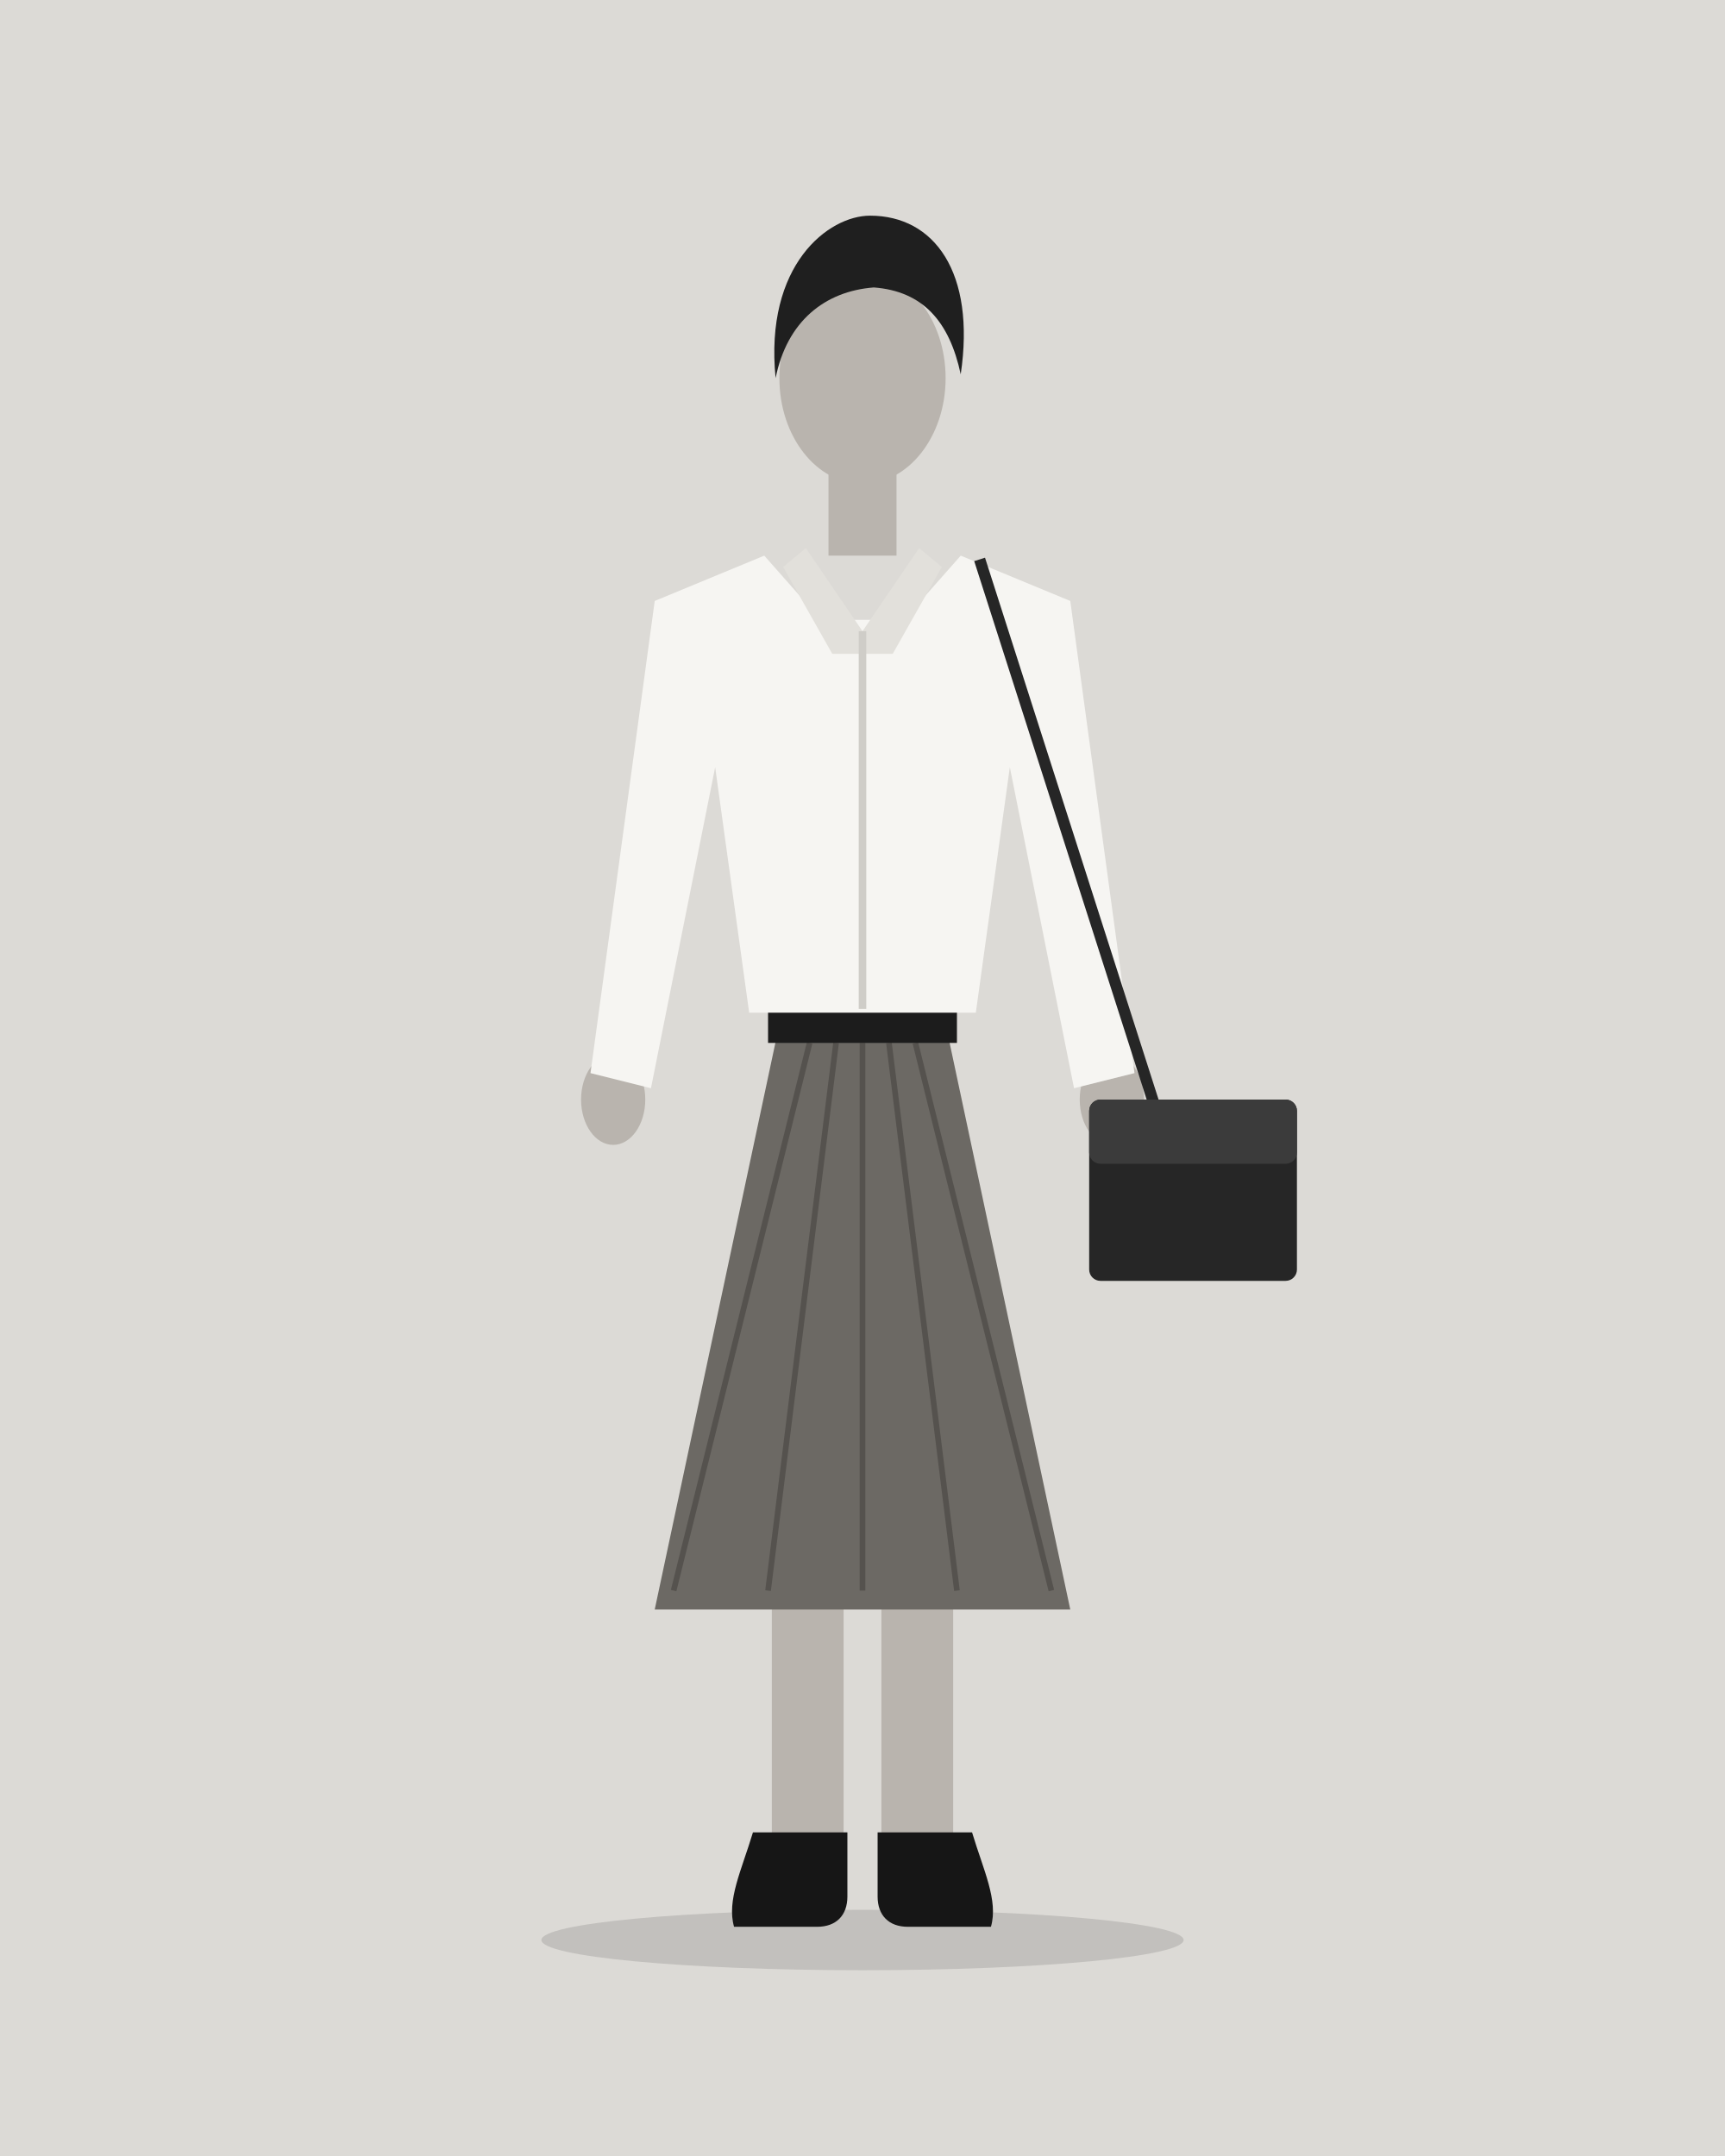
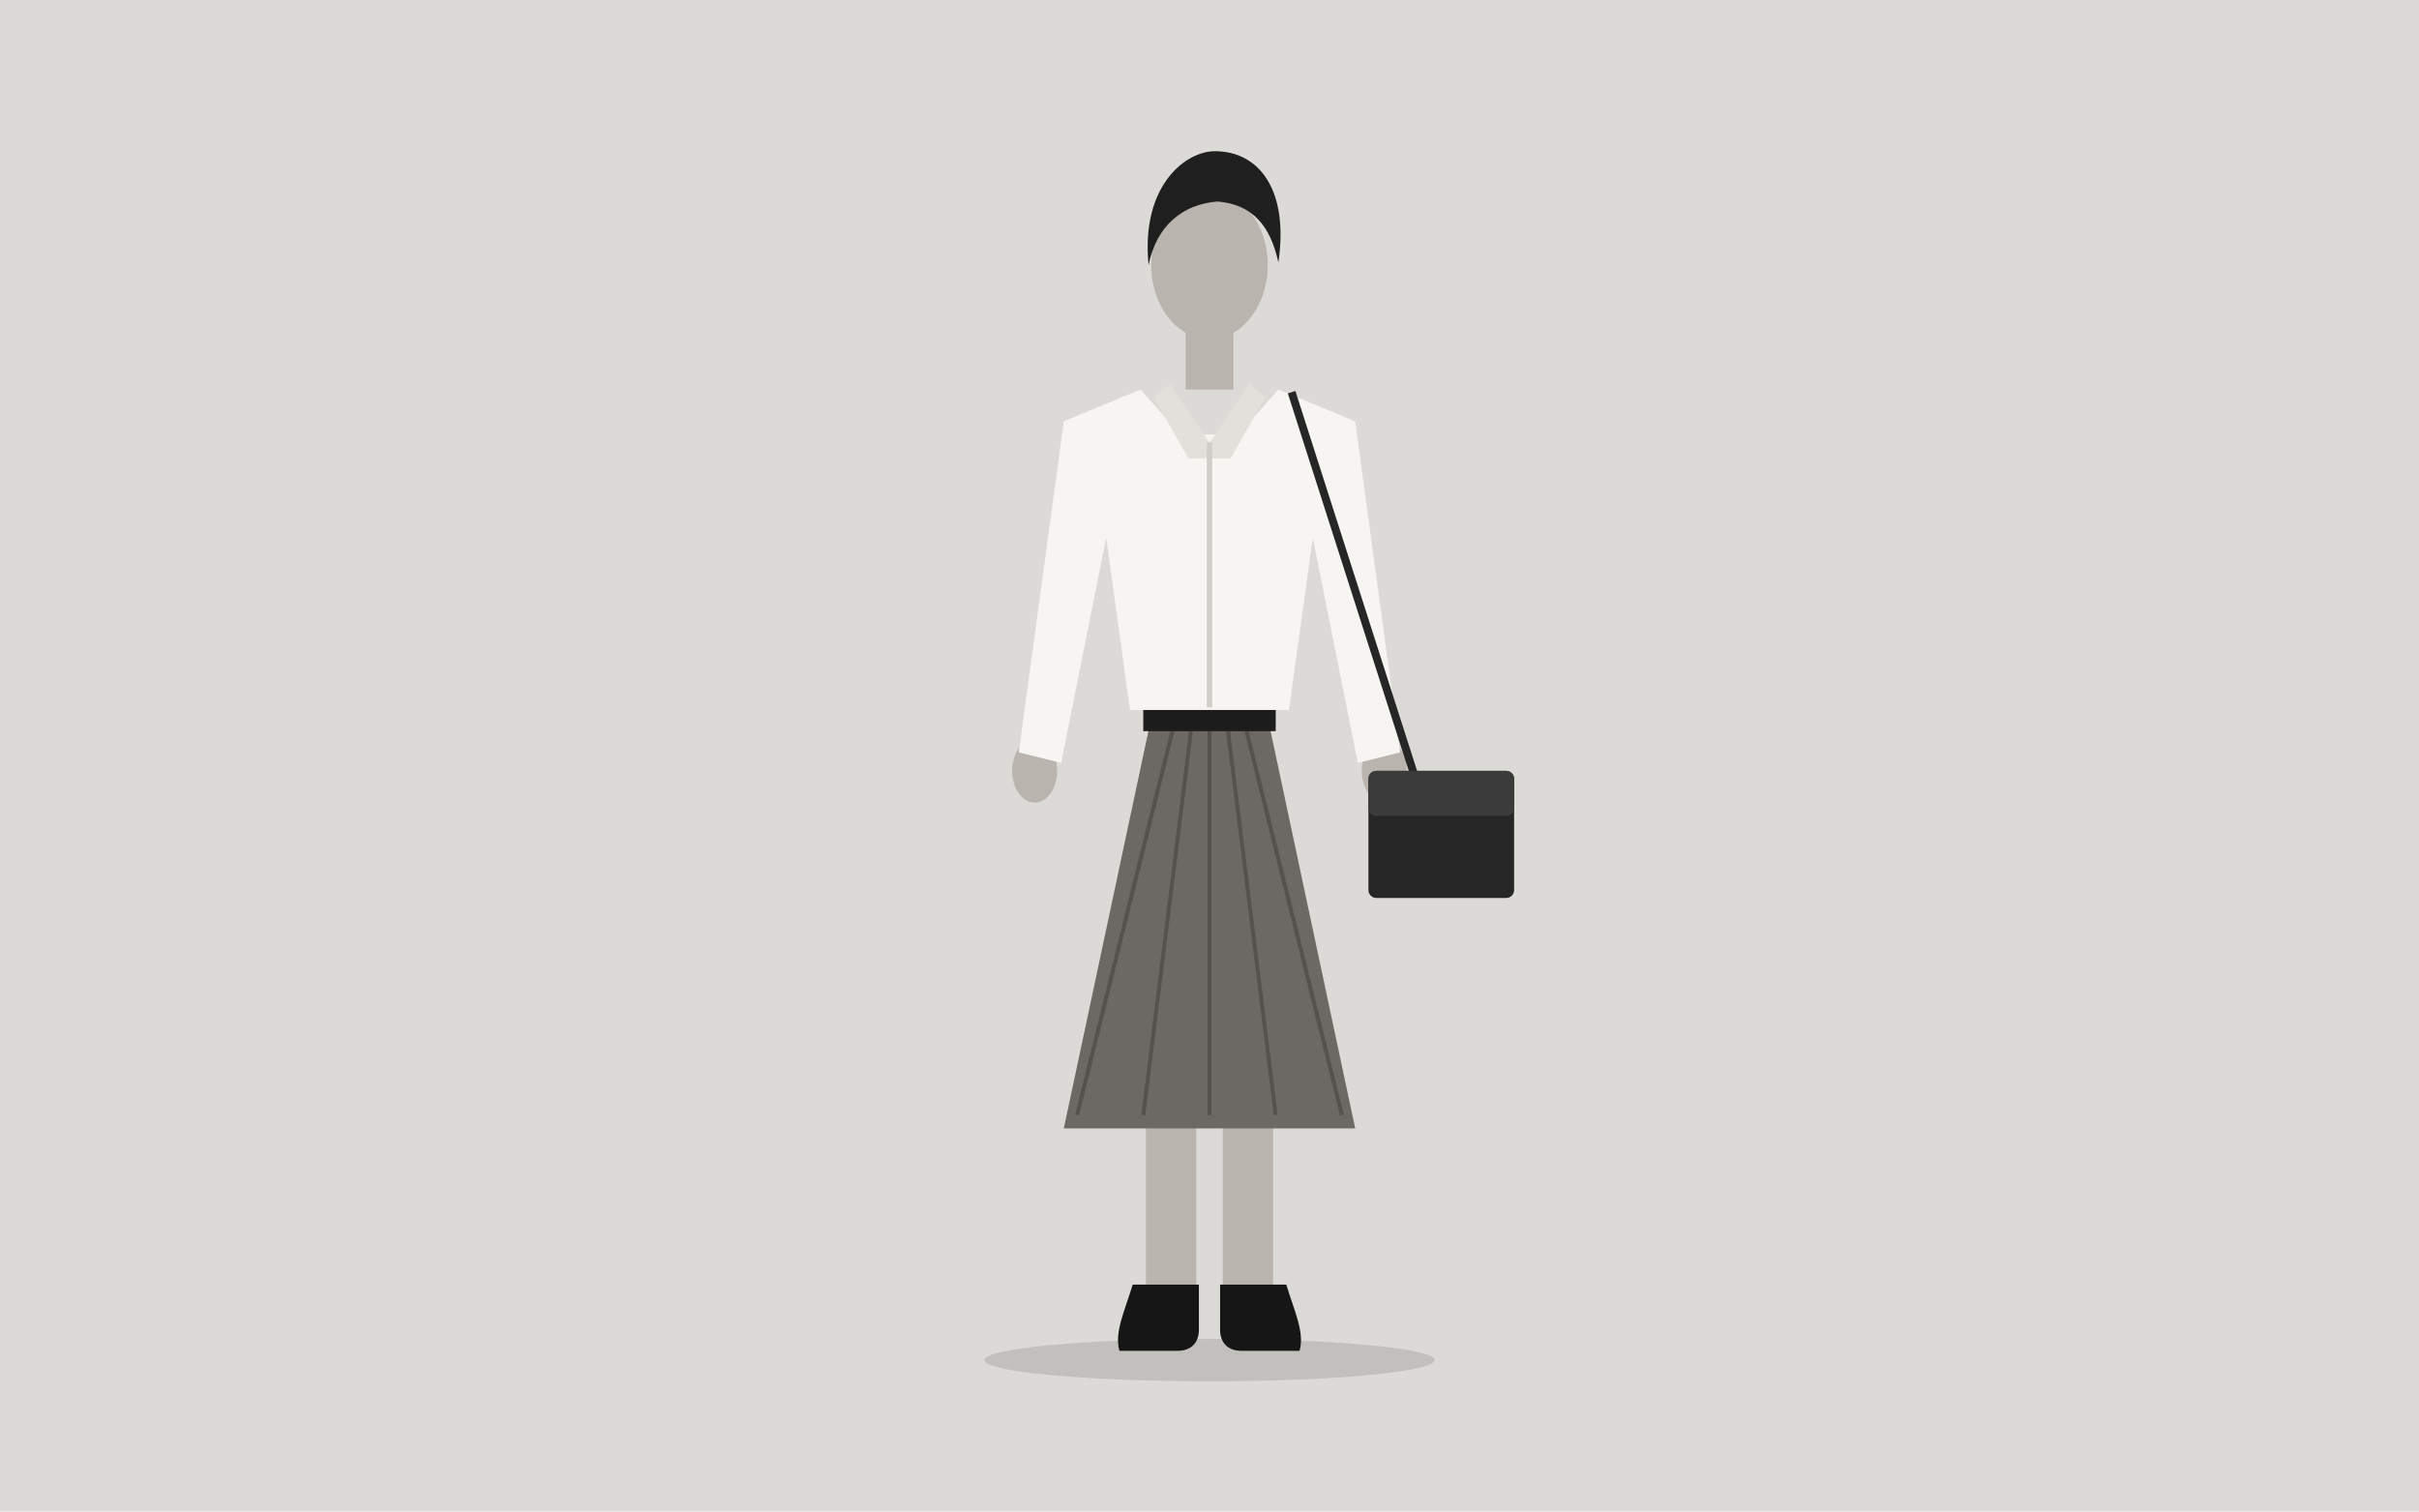
- <svg xmlns="http://www.w3.org/2000/svg" viewBox="0 0 800 1000">
-   <rect width="800" height="1000" fill="#dcdad6" />
+ <svg xmlns="http://www.w3.org/2000/svg" viewBox="-400 0 1600 1000">
+   <rect x="-400" width="1600" height="1000" fill="#dcdad6" />
  <g transform="translate(49.6 72) scale(.876)">
    <ellipse cx="400" cy="945" rx="170" ry="16" fill="#000" opacity=".12" />
    <ellipse cx="268" cy="500" rx="17" ry="24" fill="#b9b4ae" />
    <ellipse cx="532" cy="500" rx="17" ry="24" fill="#b9b4ae" />
    <rect x="352" y="740" width="38" height="150" fill="#b9b4ae" />
    <rect x="410" y="740" width="38" height="150" fill="#b9b4ae" />
    <path d="M342 888h50v34c0 10-6 16-16 16h-44c-4-14 4-30 10-50zM408 888h50c6 20 14 36 10 50h-44c-10 0-16-6-16-16z" fill="#161616" />
    <path d="M356 460h88l66 310H290z" fill="#6c6964" />
    <path d="M372 470L300 760" stroke="#55524e" stroke-width="3" />
    <path d="M386 470L350 760" stroke="#55524e" stroke-width="3" />
    <path d="M400 470L400 760" stroke="#55524e" stroke-width="3" />
    <path d="M414 470L450 760" stroke="#55524e" stroke-width="3" />
    <path d="M428 470L500 760" stroke="#55524e" stroke-width="3" />
    <rect x="350" y="450" width="100" height="20" fill="#1c1c1c" />
    <ellipse cx="400" cy="118" rx="44" ry="56" fill="#b9b4ae" />
    <path d="M354 118c-6-60 28-86 50-86 34 0 56 30 48 84-6-28-20-44-46-46-26 2-46 18-52 48z" fill="#1f1f1f" />
    <rect x="382" y="160" width="36" height="52" fill="#b9b4ae" />
    <path d="M348 212l-58 24-34 250 32 8 34-170 18 130h120l18-130 34 170 32-8-34-250-58-24-30 34h-44z" fill="#f6f5f2" />
    <path d="M370 208l30 44 30-44 12 10-26 46h-32l-26-46z" fill="#e2e0db" />
    <path d="M398 252h4v200h-4z" fill="#cfcdc8" />
    <path d="M462 214L560 520" stroke="#262626" stroke-width="6" />
    <rect x="520" y="500" width="110" height="96" rx="6" fill="#262626" />
    <rect x="520" y="500" width="110" height="34" rx="6" fill="#3b3b3b" />
  </g>
</svg>
